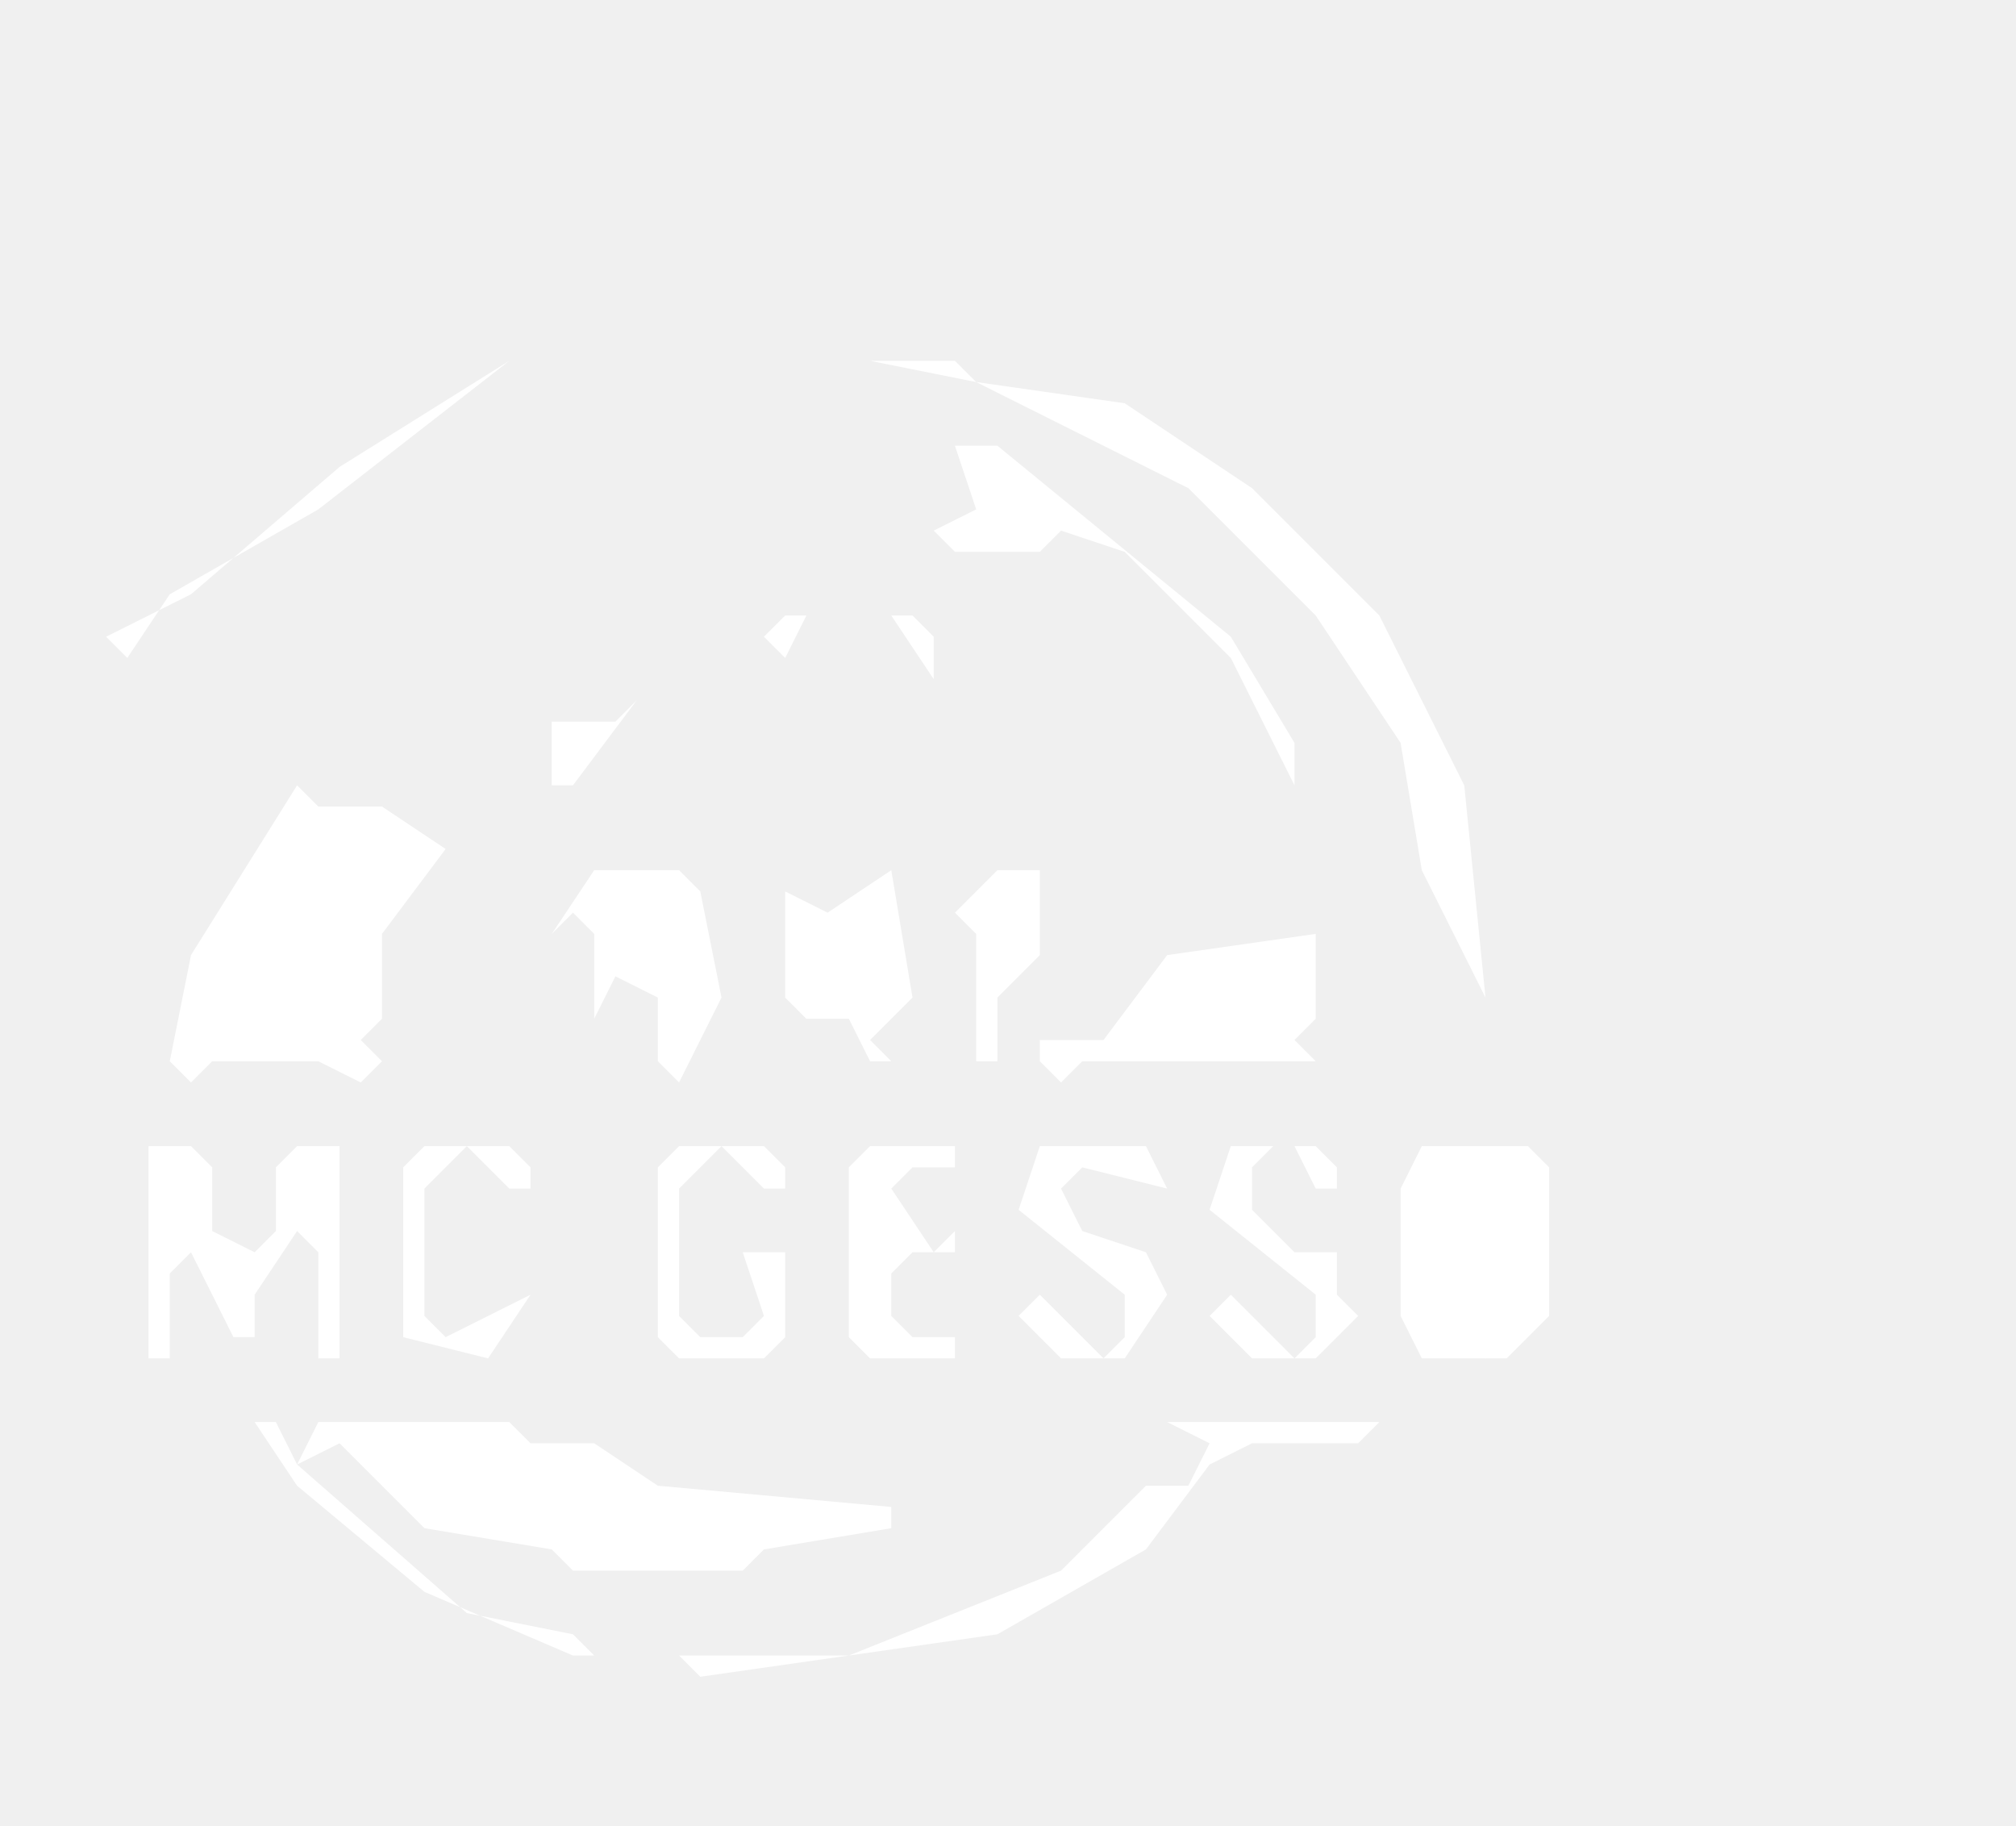
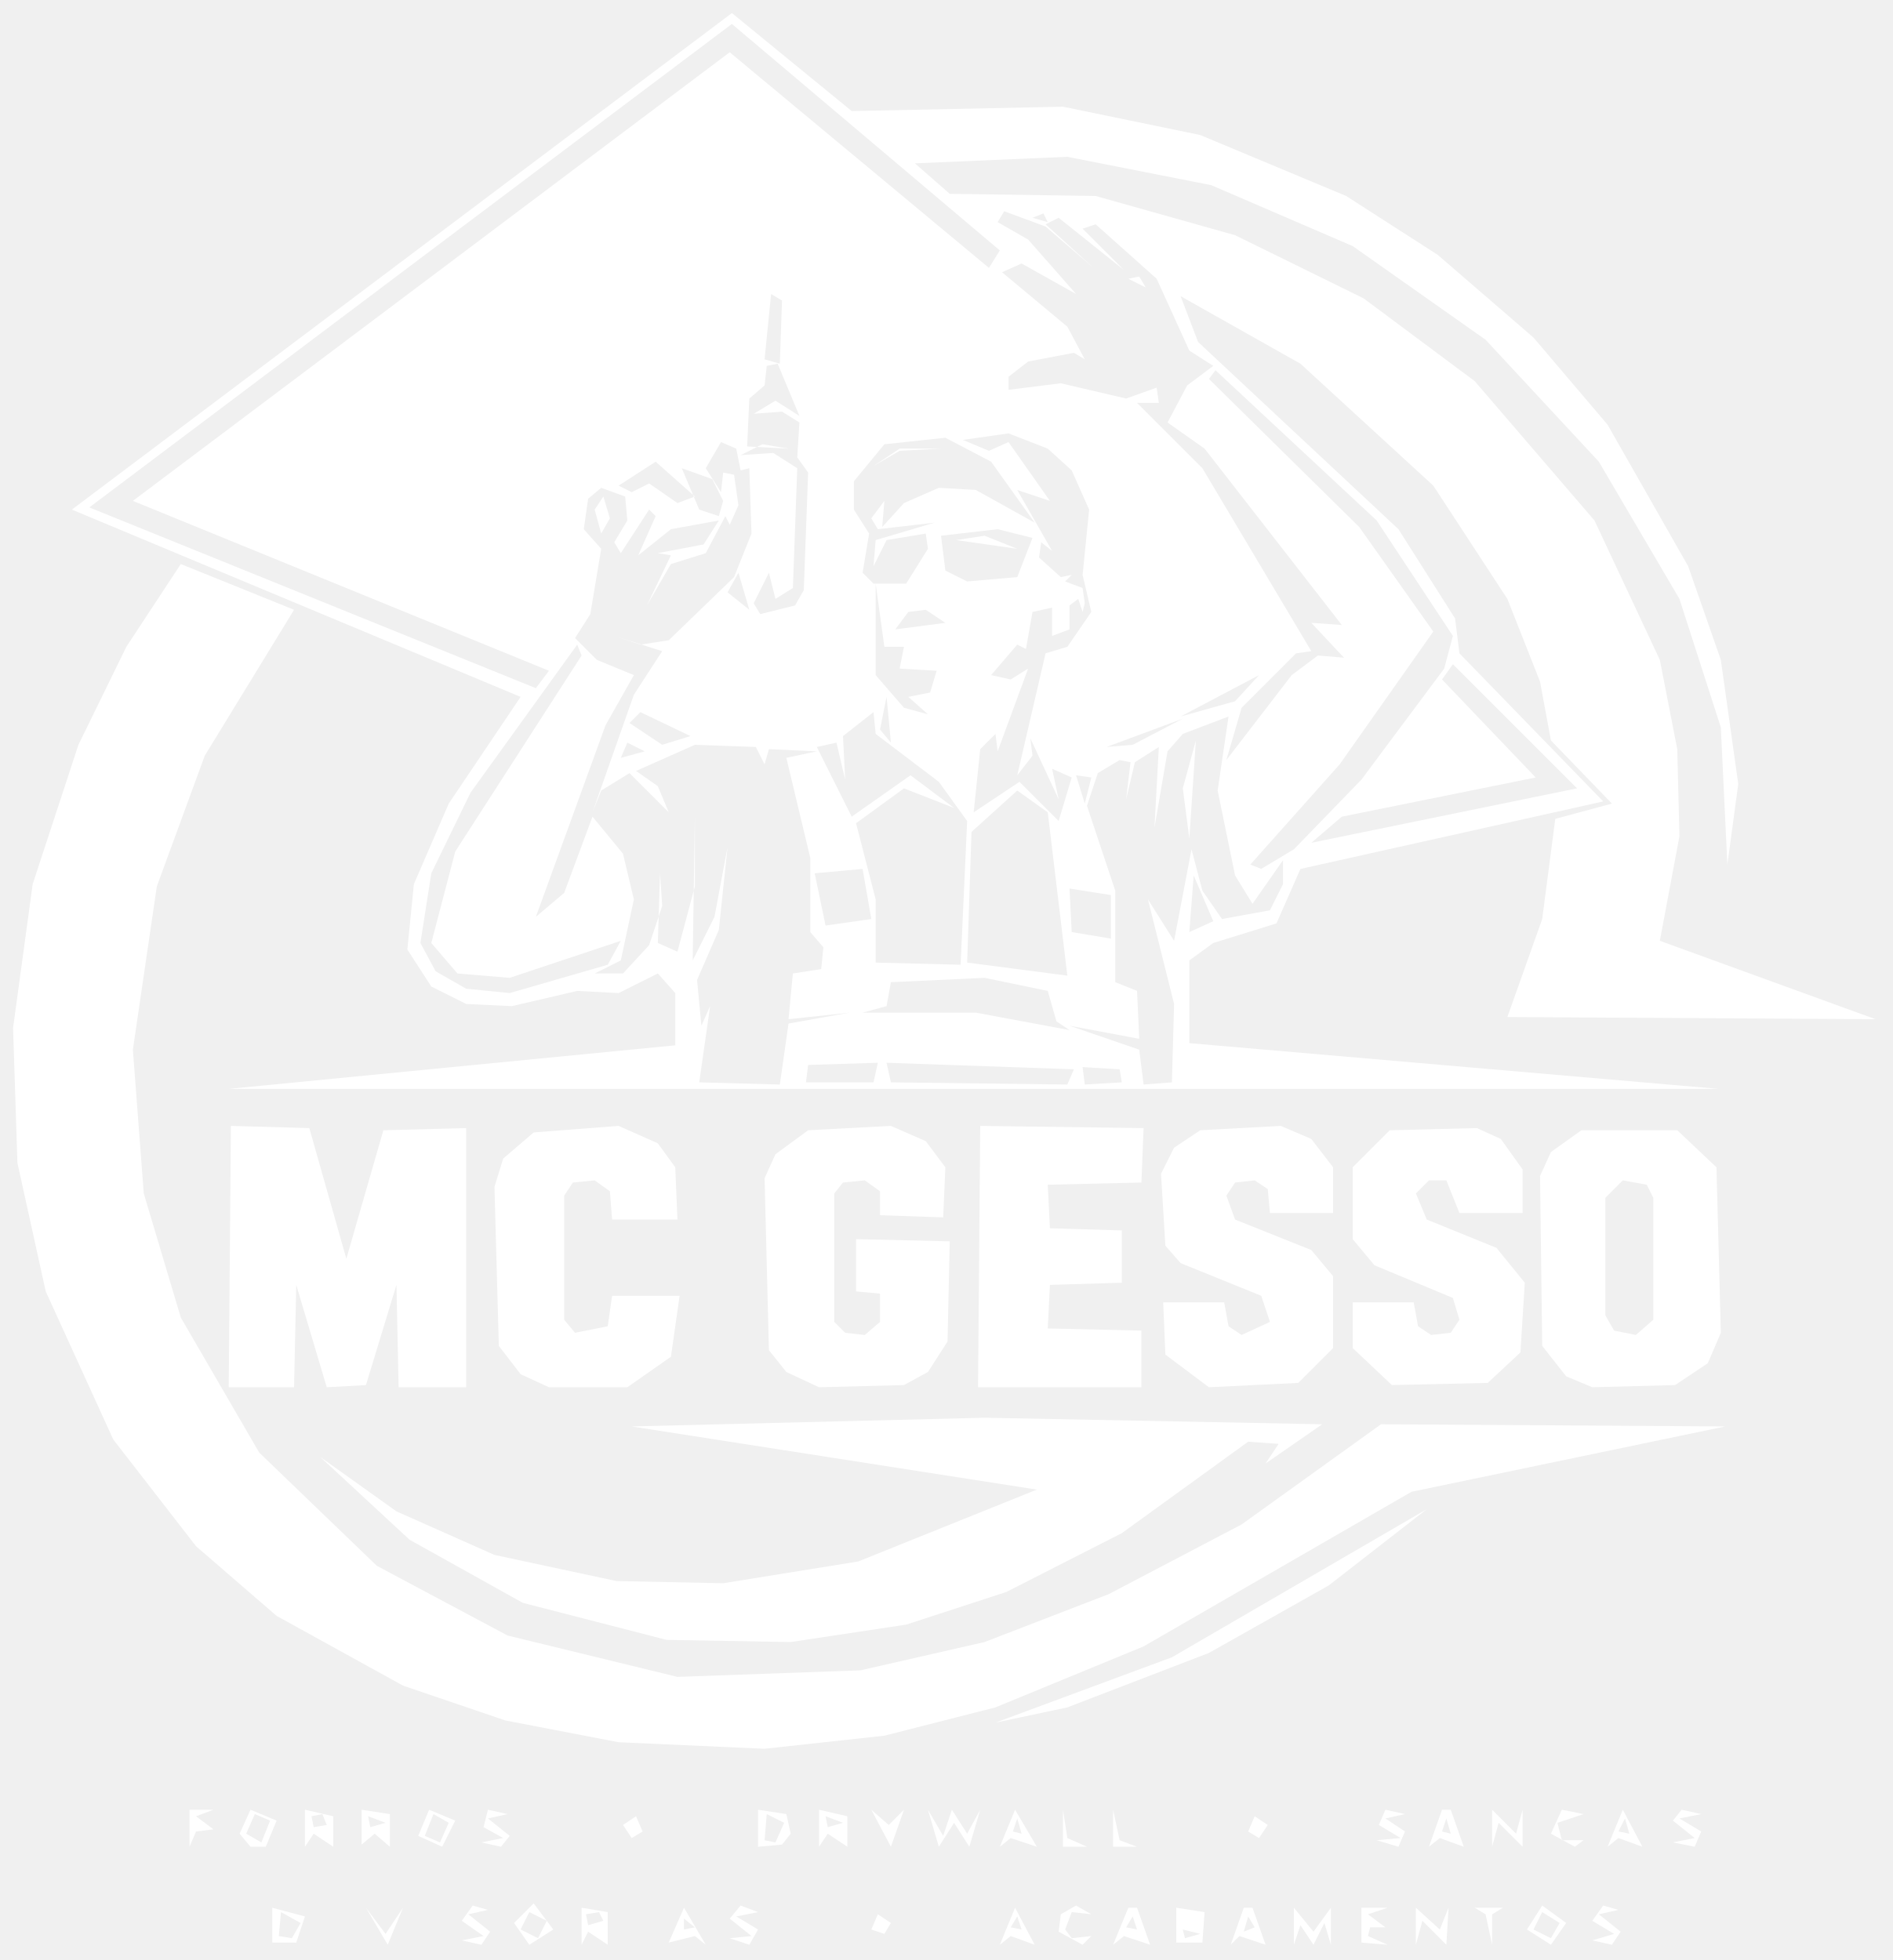
- <svg xmlns="http://www.w3.org/2000/svg" viewBox="0 0 95 86">
-   <g fill="white" fill-rule="evenodd">
-     <path d="M12,67 14,70 20,75 27,78 32,78 33,79 47,77 54,73 57,69 59,68 64,68 65,67 55,67 57,68 56,70 54,70 50,74 40,78 28,78 27,77 22,76 14,69 16,68 20,72 26,73 27,74 35,74 36,73 42,72 42,71 31,70 28,68 25,68 24,67 15,67 14,69 13,67Z" />
-     <path d="M69,54 72,56 72,62 70,64 68,62 68,55Z" />
-     <path d="M67,54 66,56 66,62 67,64 71,64 73,62 73,55 72,54Z" />
-     <path d="M58,54 57,57 62,61 62,63 61,64 58,61 57,62 59,64 62,64 64,62 63,61 63,59 61,59 59,57 59,55 60,54 61,54 62,56 63,56 63,55 62,54Z" />
-     <path d="M49,54 48,57 53,61 53,63 52,64 49,61 48,62 50,64 53,64 55,61 54,59 51,58 50,56 51,55 55,56 54,54Z" />
-     <path d="M41,54 40,55 40,63 41,64 45,64 45,63 43,63 42,62 42,60 43,59 45,59 45,58 44,59 42,56 43,55 45,55 45,54Z" />
-     <path d="M32,54 31,55 31,63 32,64 36,64 37,63 37,59 35,59 36,62 35,63 33,63 32,62 32,56 34,54 36,56 37,56 37,55 36,54Z" />
-     <path d="M20,54 19,55 19,63 23,64 25,61 21,63 20,62 20,56 22,54 24,56 25,56 25,55 24,54Z" />
-     <path d="M7,54 7,64 8,64 8,60 9,59 11,63 12,63 12,61 14,58 15,59 15,64 16,64 16,54 14,54 13,55 13,58 12,59 10,58 10,55 9,54Z" />
-     <path d="M62,44 55,45 52,49 49,49 49,50 50,51 51,50 62,50 61,49 62,48Z" />
-     <path d="M49,41 47,41 45,43 46,44 46,50 47,50 47,47 49,45Z" />
-     <path d="M28,41 26,44 27,43 28,44 28,48 29,46 31,47 31,50 32,51 34,47 33,42 32,41Z" />
-     <path d="M36,40 37,42 37,47 38,48 40,48 41,50 42,50 41,49 43,47 42,41 39,43 37,42Z" />
-     <path d="M21,40 18,38 15,38 14,37 9,45 8,50 9,51 10,50 15,50 17,51 18,50 17,49 18,48 18,44Z" />
-     <path d="M30,33 29,34 26,34 26,37 27,37Z" />
-     <path d="M36,30 37,31 38,29 42,29 44,32 44,30 43,29 37,29Z" />
-     <path d="M45,21 46,24 44,25 45,26 49,26 50,25 53,26 58,31 61,37 61,35 58,30 47,21Z" />
-     <path d="M41,17 46,18 56,23 62,29 66,35 67,41 70,47 69,37 65,29 59,23 53,19 46,18 45,17Z" />
-     <path d="M24,17 16,22 9,28 5,30 6,31 8,28 15,24Z" />
-   </g>
+ <svg xmlns="http://www.w3.org/2000/svg" viewBox="0 0 869 900" role="img" aria-label="MC Gesso — logomarca oficial branca">
+   <path fill="white" fill-rule="evenodd" d="M543 886l8 2l-7 2zM573 880l3 5l-5 2zM520 880l2 6l-5 -1zM467 880l2 6l-5 -1zM314 881l5 4l-5 1zM708 878l8 5l-4 7l-8 -4zM403 879l-3 7l6 2l3 -5zM269 879l6 -1l2 4l-7 2zM243 878l8 4l-4 8l-8 -4zM129 878l9 5l-4 7l-6 -1zM677 876l5 3l3 14l0 -14l5 -3zM650 876l0 17l3 -11l11 11l1 -17l-4 10zM625 876l0 16l12 1l-9 -4l1 -4l7 0l-8 -6l9 -3zM594 876l0 17l3 -9l6 9l5 -10l3 10l0 -17l-8 11zM571 876l-6 17l4 -4l12 4l-6 -17zM540 876l0 16l12 0l1 -14zM518 876l-7 17l5 -4l12 4l-6 -17zM466 876l-7 17l5 -4l11 4zM314 876l-7 16l12 -3l5 4zM267 876l0 17l3 -6l9 6l0 -15zM168 876l10 17l7 -17l-8 12zM125 876l0 16l11 0l4 -12zM736 875l-5 7l10 6l-10 3l9 2l4 -6l-10 -8l9 -2zM708 875l-7 11l11 7l7 -10zM494 875l-7 4l-1 8l11 6l4 -4l-9 1l-3 -4l3 -8l9 1zM340 875l-5 6l10 8l-10 1l9 3l4 -7l-10 -6l10 -2zM217 875l-5 7l10 7l-10 2l9 2l4 -6l-10 -8l9 -2zM248 871l-12 12l7 10l11 -7l-9 -12zM746 835l2 7l-5 -1zM664 835l2 7l-4 -1zM467 835l2 7l-4 -1zM576 834l-3 7l5 3l4 -6zM379 834l8 3l-7 2zM352 833l8 4l-4 9l-5 -1zM292 834l-6 4l4 6l5 -3zM199 833l7 4l-4 9l-7 -3zM169 834l8 3l-7 2zM143 834l5 -1l2 5l-6 1zM117 833l7 3l-4 10l-7 -4zM772 831l-4 5l10 8l-10 2l10 2l3 -7l-10 -6l10 -2zM745 831l-7 17l5 -4l11 4zM717 831l-5 11l11 6l4 -3l-10 0l-2 -8l12 -4zM685 831l0 17l3 -11l11 11l0 -17l-3 11zM662 831l-6 17l5 -4l11 4l-6 -17zM636 831l-3 7l10 6l-11 1l10 3l3 -7l-9 -6l9 -2zM511 831l0 17l11 0l-8 -3zM488 831l0 17l11 0l-9 -4zM466 831l-7 17l5 -4l12 4zM426 831l5 17l7 -11l7 11l5 -17l-6 11l-7 -11l-4 12zM400 831l9 17l6 -17l-7 7zM376 831l0 17l4 -6l9 6l0 -14zM348 831l0 17l11 -1l4 -5l-2 -9zM224 831l-2 8l9 5l-10 2l9 2l4 -5l-10 -8l9 -2zM197 831l-5 12l11 5l6 -12zM166 831l0 16l6 -5l7 6l0 -15zM140 831l0 17l4 -6l9 6l0 -14zM115 831l-5 11l5 6l7 0l5 -12zM98 831l-11 0l0 17l3 -7l8 -1l-8 -6zM655 693l-117 68l-81 30l33 -7l65 -25l55 -31zM607 654l-155 -3l-162 4l186 29l-82 33l-62 10l-49 -1l-56 -12l-45 -20l-35 -25l41 38l52 29l66 17l57 1l53 -8l46 -15l53 -27l58 -42l14 1l-6 9zM745 542l11 2l3 6l0 56l-8 7l-10 -2l-4 -7l0 -54zM450 517l-1 120l75 0l0 -26l-43 -1l1 -20l33 -1l0 -24l-33 -1l-1 -20l43 -1l1 -25zM106 517l-1 120l30 0l1 -47l14 47l18 -1l14 -46l1 47l31 0l0 -119l-38 1l-17 59l-17 -60zM726 519l-14 10l-5 11l1 78l11 14l12 5l38 -1l15 -10l6 -14l-2 -76l-18 -17zM638 519l-17 17l0 33l10 12l36 15l3 10l-4 6l-9 1l-6 -4l-2 -11l-28 0l0 21l18 17l44 -1l15 -14l2 -32l-13 -16l-32 -13l-5 -12l6 -6l8 0l6 15l29 0l0 -20l-10 -14l-11 -5zM551 519l-12 8l-6 12l2 33l7 8l37 15l4 12l-13 6l-6 -4l-2 -11l-28 0l1 24l20 15l41 -2l16 -16l0 -33l-10 -12l-35 -14l-4 -11l4 -6l9 -1l6 4l1 11l29 0l0 -21l-10 -13l-14 -6zM371 519l-15 11l-5 11l2 79l8 10l15 7l39 -1l11 -6l9 -14l1 -46l-43 -1l0 24l11 1l0 13l-7 6l-9 -1l-5 -5l0 -59l4 -5l10 -1l7 5l0 11l29 1l1 -23l-9 -12l-16 -7zM245 520l-14 12l-4 13l2 73l10 13l13 6l36 0l20 -14l4 -28l-31 0l-2 14l-15 3l-5 -6l0 -57l4 -6l10 -1l7 5l1 13l30 0l-1 -24l-8 -11l-18 -8zM497 490l17 1l1 6l-17 1zM403 488l-2 9l-31 0l1 -8zM407 488l86 3l-3 7l-81 -1zM396 465l11 -3l2 -11l43 -2l29 6l4 14l6 4l-43 -8zM491 408l19 3l0 20l-18 -3zM548 402l9 21l-11 5zM374 401l22 -2l4 23l-21 3zM467 363l14 10l9 75l-46 -6l2 -60zM494 356l7 1l-3 12zM285 348l3 -7l8 4zM549 340l-6 22l3 23zM564 329l-5 34l8 39l8 13l14 -20l0 11l-6 12l-22 4l-9 -13l-5 -19l-8 42l-12 -19l12 48l-1 36l-13 1l-2 -16l-32 -11l32 6l-1 -22l-10 -4l0 -42l-13 -39l5 -15l10 -6l5 1l-2 17l4 -17l11 -7l-2 37l6 -35l7 -8zM543 330l-23 12l-12 1zM401 327l1 10l29 22l13 18l-3 66l-39 -1l0 -29l-9 -35l22 -16l23 9l-20 -15l-27 19l-16 -32l9 -2l4 17l-1 -20zM289 332l5 -5l23 11l-13 4zM407 320l2 21l-5 -6zM578 310l-11 12l-25 7zM724 362l-122 25l14 -12l89 -18l-43 -45l5 -7zM265 296l2 5l-58 90l-11 42l12 14l24 2l51 -17l-6 11l-45 13l-20 -2l-14 -8l-7 -13l5 -32l18 -37zM434 286l-23 3l6 -8l8 -1zM402 268l4 29l9 0l-2 10l17 1l-3 10l-10 2l9 8l-11 -3l-13 -15zM339 263l5 17l-10 -8zM36 342l-21 64l-9 66l2 62l13 59l31 68l38 49l37 32l58 32l47 16l52 10l67 3l55 -6l51 -13l68 -28l123 -71l144 -30l-158 -1l-64 46l-61 32l-57 22l-57 13l-84 3l-78 -19l-60 -32l-54 -52l-36 -62l-17 -57l-5 -66l11 -75l22 -60l41 -67l-52 -21l-25 38zM439 248l28 4l-15 -6zM432 246l26 -3l16 4l-7 18l-23 2l-10 -5zM277 228l-4 6l3 11l4 -7zM313 215l14 5l5 10l-2 7l-9 -3zM284 223l17 -11l18 16l-8 3l-13 -9l-8 4zM432 206l-19 0l-12 8l12 -7zM331 203l7 3l2 10l4 -1l1 30l-8 20l-30 29l-13 2l-12 -4l22 7l-13 20l-19 54l4 -10l13 -8l18 18l-5 -12l-10 -7l27 -12l28 1l4 8l2 -7l22 1l-14 3l11 46l0 34l6 7l-1 10l-13 2l-2 21l28 -3l-28 5l-4 28l-37 -1l5 -35l-4 9l-2 -21l10 -23l4 -38l-6 32l-10 20l1 -66l0 32l-8 30l-9 -4l1 -32l1 15l-6 18l-12 13l-13 0l12 -6l6 -28l-5 -21l-14 -17l-13 35l-13 11l32 -88l13 -23l-17 -7l-10 -10l7 -11l5 -30l-8 -9l2 -14l6 -5l11 4l1 11l-6 10l3 5l13 -20l3 3l-8 18l15 -12l22 -4l-7 11l-21 4l6 1l-11 23l11 -19l16 -5l9 -17l2 4l4 -9l-2 -14l-5 -1l-1 9l-7 -11zM475 240l-27 -15l-17 -1l-16 7l-10 11l1 -12l-6 8l3 5l26 -3l-27 8l-1 12l6 -12l18 -3l1 7l-10 16l-15 0l-5 -5l3 -18l-7 -11l0 -13l14 -17l28 -3l21 11zM463 199l18 7l11 10l8 18l-3 30l4 17l-11 16l-10 3l-13 56l7 -9l-1 -8l13 28l-3 -14l9 4l-6 20l-18 -18l-21 14l3 -29l7 -7l1 8l14 -38l-8 5l-9 -2l12 -14l4 2l3 -17l9 -2l0 13l8 -3l0 -11l4 -3l2 6l1 -4l-1 -7l-8 -3l3 -3l-5 1l-10 -9l1 -7l5 4l-16 -28l15 5l-19 -27l-9 4l-12 -5zM558 170l74 69l35 53l-4 15l-38 51l-31 32l-15 9l-5 -2l41 -46l43 -61l-34 -48l-69 -68zM357 167l10 24l-11 -7l-10 6l13 -1l8 5l-1 16l5 7l-2 54l-4 7l-16 4l-3 -5l7 -14l3 12l8 -5l2 -55l-11 -7l-15 1l10 -5l12 2l-19 -1l1 -22l7 -6l1 -9zM354 135l5 3l-1 29l-7 -2zM518 128l8 4l-3 -5zM474 100l5 -2l2 4zM461 97l19 7l22 19l-22 -20l6 -3l30 24l-19 -19l6 -2l28 25l15 33l11 7l-12 9l-9 17l17 12l63 81l-14 -1l15 16l-12 -1l-12 9l-30 39l7 -24l25 -25l7 -1l-50 -84l-30 -30l10 0l-1 -7l-14 5l-30 -7l-24 3l0 -6l9 -7l21 -4l5 3l-8 -15l-30 -25l9 -4l25 14l-22 -25l-14 -8zM459 115l-5 8l-119 -99l-274 206l191 78l-6 8l-205 -83l295 -222zM33 234l206 86l-33 49l-16 37l-3 30l11 17l16 8l21 1l30 -7l19 1l18 -9l8 9l0 24l-205 20l684 0l-243 -21l0 -38l11 -8l29 -9l11 -25l139 -31l-66 -68l-2 -16l-26 -41l-92 -86l-8 -21l55 31l61 56l34 52l15 38l5 27l28 29l-26 7l-6 46l-16 45l169 1l-99 -36l9 -48l-1 -40l-8 -41l-30 -64l-55 -64l-51 -38l-59 -29l-64 -18l-67 -1l-16 -14l70 -3l66 13l65 28l61 43l52 56l37 63l19 59l3 63l5 -37l-8 -57l-15 -43l-37 -65l-34 -40l-44 -38l-42 -27l-67 -28l-63 -13l-97 2l-55 -45z" />
</svg>
